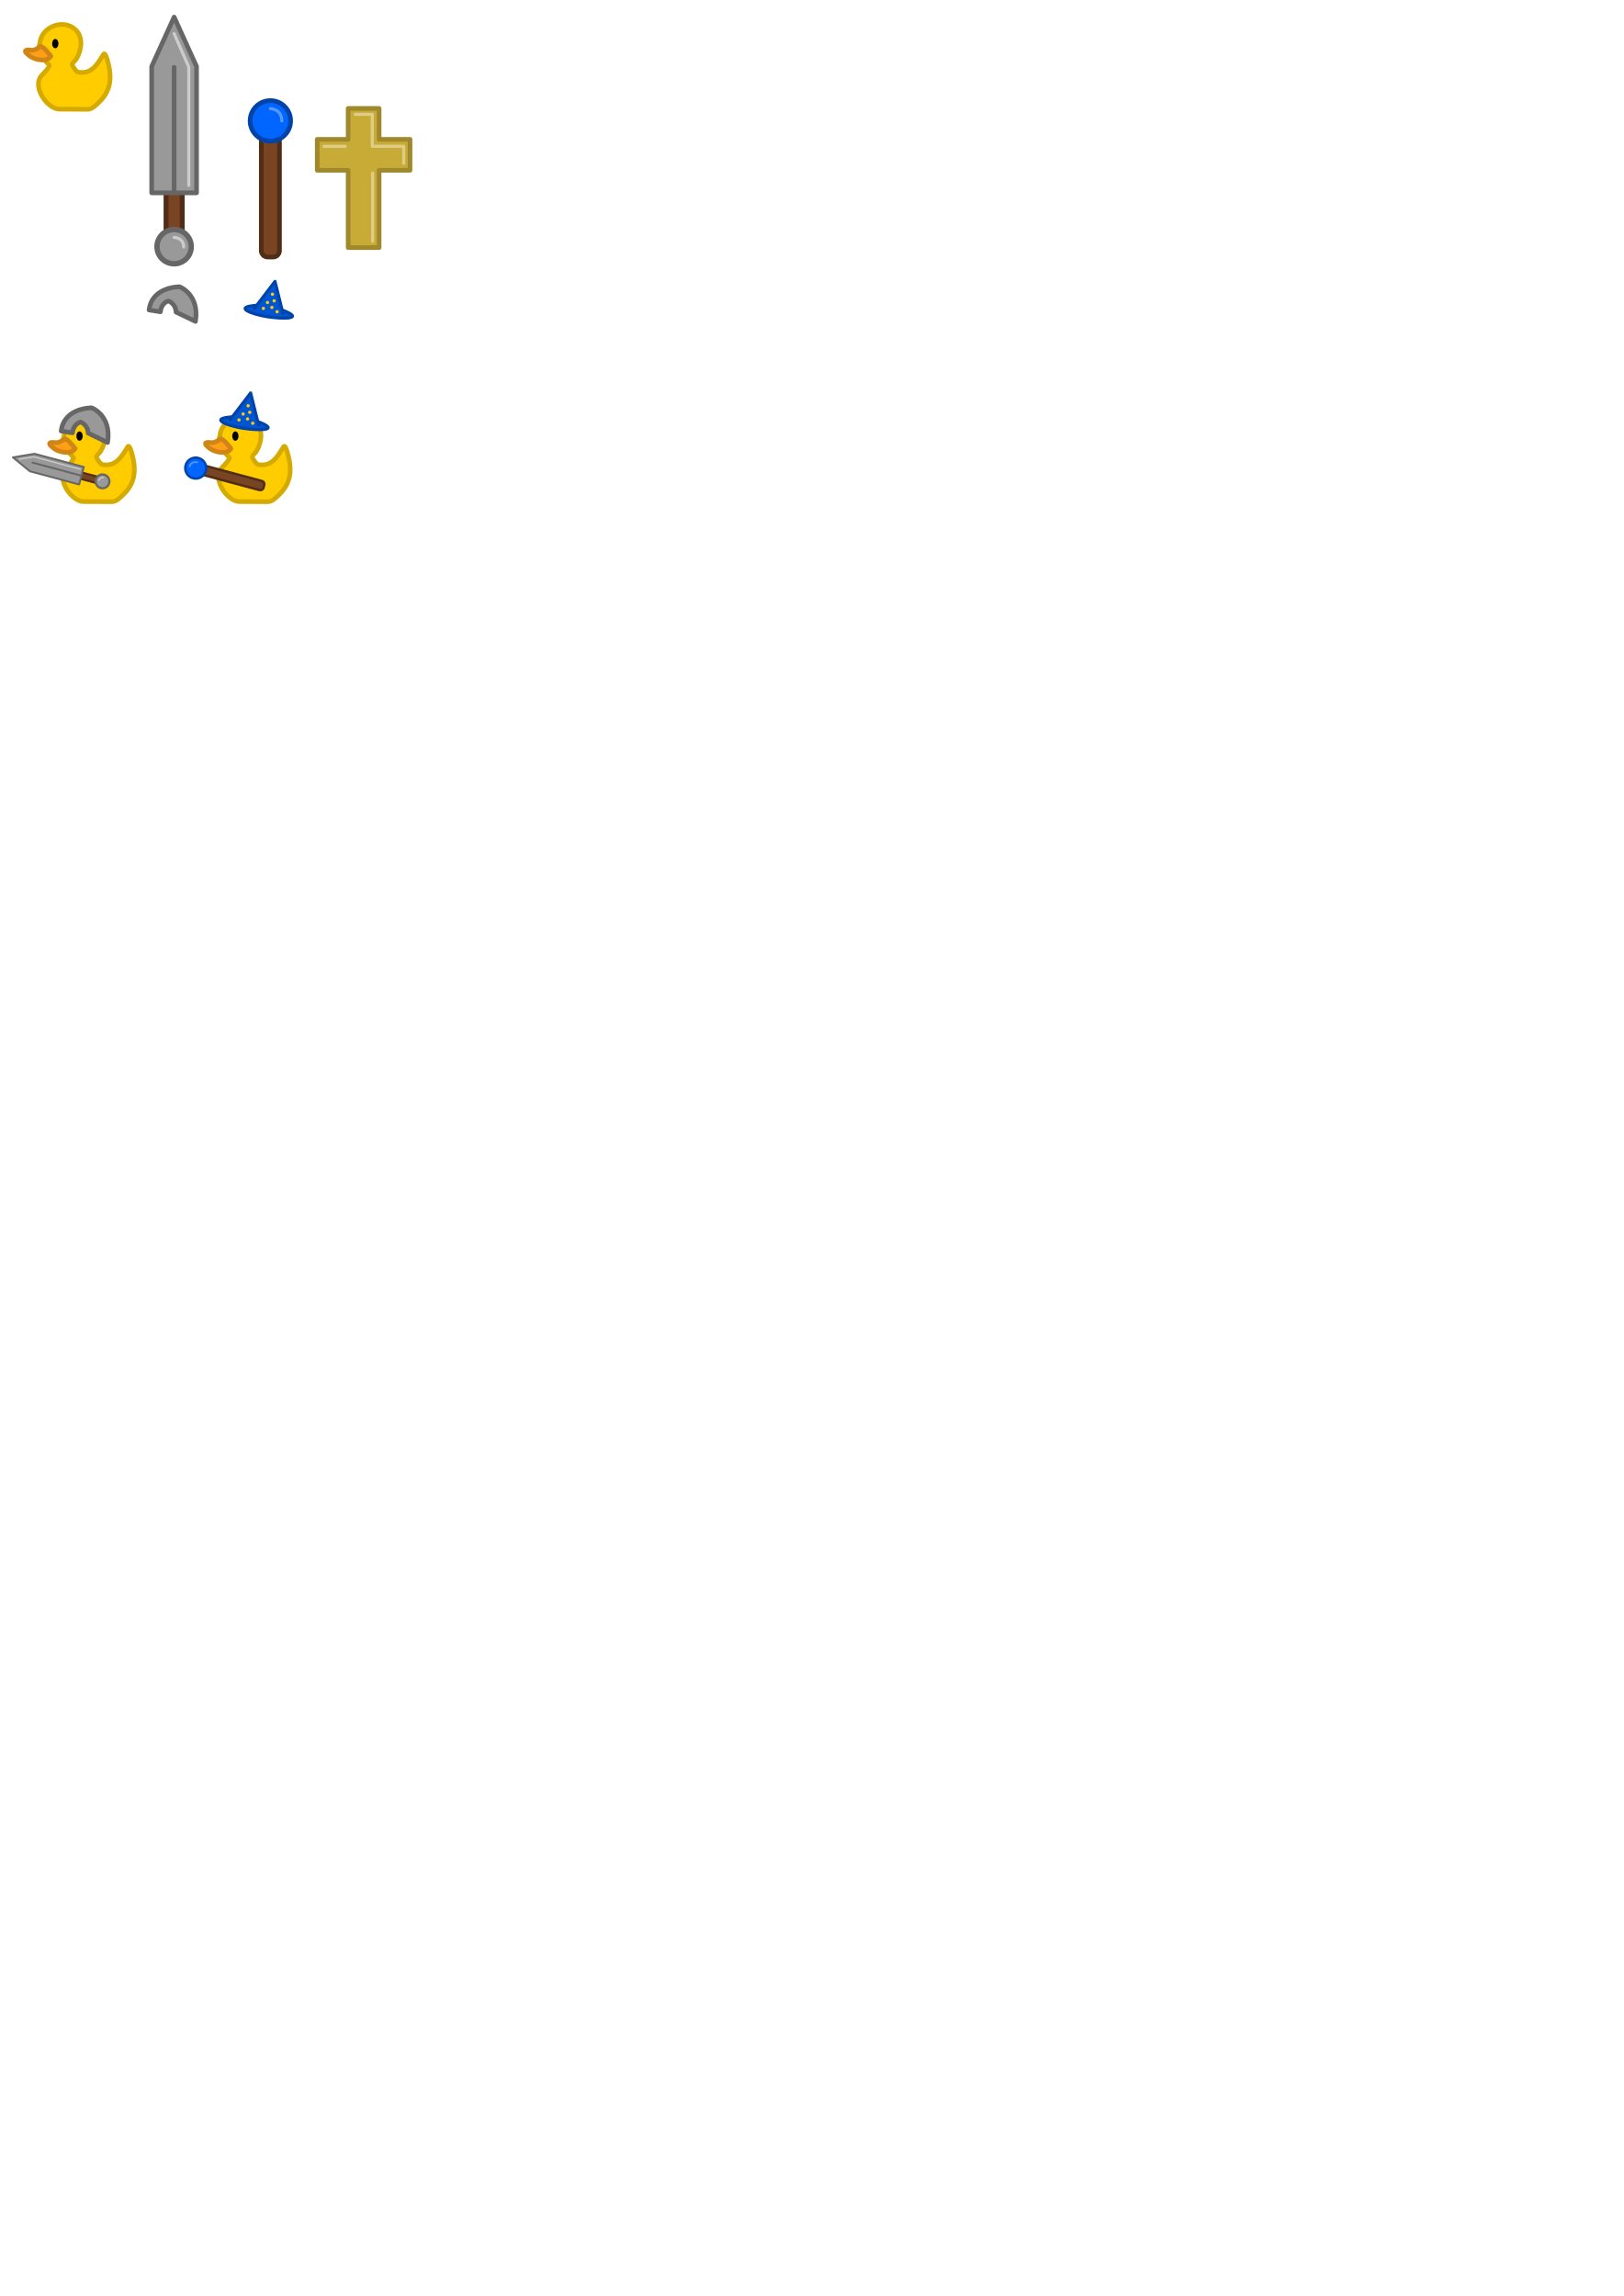
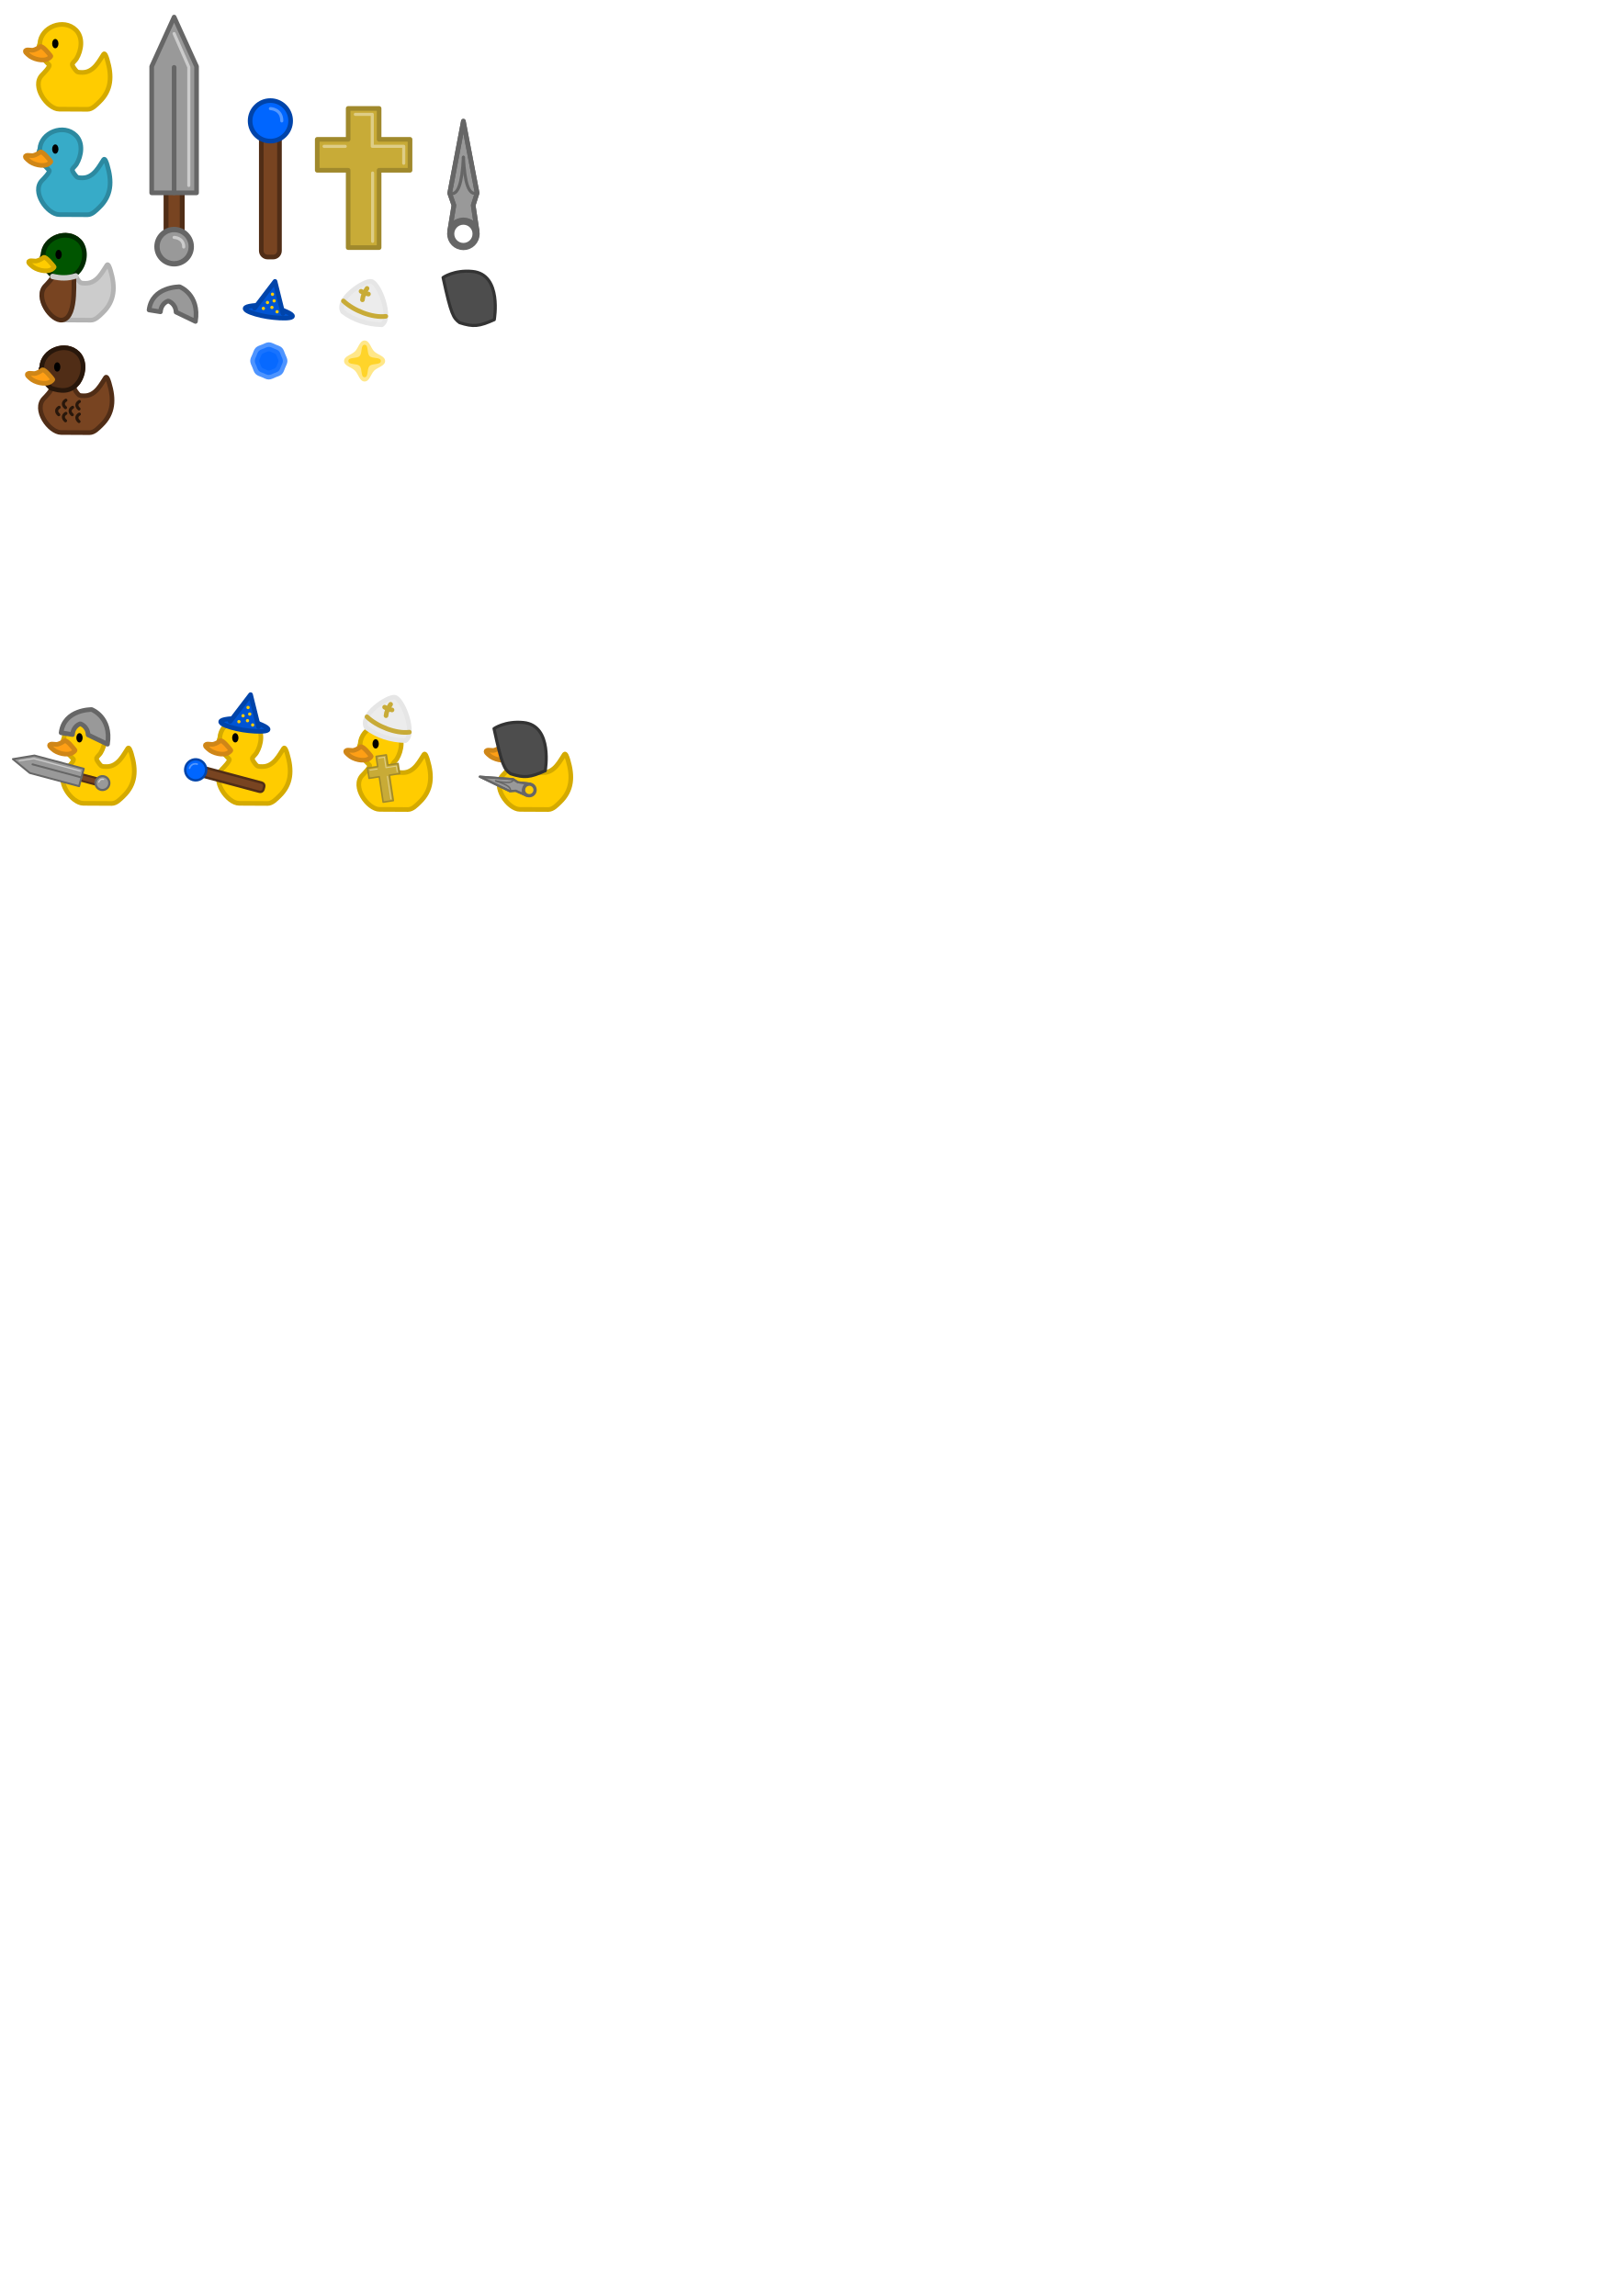
<svg xmlns="http://www.w3.org/2000/svg" xmlns:xlink="http://www.w3.org/1999/xlink" width="210mm" height="297mm" viewBox="0 0 210 297" version="1.1" id="svg1">
  <defs id="defs1" />
  <g id="layer1">
    <g id="g309-5" transform="translate(-73.71679,-89.89099)">
      <path style="fill:#ffcc00;fill-opacity:1;stroke:#d4aa00;stroke-width:0.6;stroke-linecap:round;stroke-linejoin:round;stroke-dasharray:none;stroke-dashoffset:0;stroke-opacity:1;paint-order:normal" d="m 78.865,95.555 c 0.114,-2.192 3.098,-3.351 4.67,-1.779 0.978,0.978 0.714,2.644 0.073,3.711 -0.142,0.236 -0.415,0.426 -0.533,0.665 -0.097,0.196 0.419,0.849 0.574,0.979 0.172,0.144 0.526,0.129 0.735,0.129 1.5,0 2.207,-1.601 2.737,-2.363 0.158,-0.227 0.359,0.36 0.459,0.692 0.646,2.145 0.568,3.966 -1.029,5.498 -0.412,0.395 -0.91,0.942 -1.514,0.942 -1.498,0 -2.737,-0.019 -3.664,-0.019 -1.518,0 -3.66,-2.978 -2.2,-4.438 0.133,-0.133 1.087,-1.104 0.905,-1.286 -0.7,-0.7 -1.697,-1.657 -1.215,-2.731 z" id="path305-7" />
      <path style="fill:#ff9f15;fill-opacity:1;stroke:#cf8617;stroke-width:0.6;stroke-linecap:round;stroke-linejoin:round;stroke-dasharray:none;stroke-dashoffset:0;stroke-opacity:1;paint-order:normal" d="m 78.945,95.909 c -0.256,0.187 -0.565,0.366 -0.875,0.453 -0.29,0.081 -0.709,-0.078 -0.954,0.019 -0.356,0.14 0.161,0.509 0.254,0.602 0.547,0.547 1.952,0.919 2.629,0.468 0.052,-0.035 0.353,-0.245 0.285,-0.327 -0.209,-0.252 -1.016,-1.302 -1.339,-1.214 z" id="path306-4" />
      <ellipse style="fill:#000000;fill-opacity:1;stroke:none;stroke-width:0.632;stroke-linecap:round;stroke-linejoin:round;stroke-dasharray:none;stroke-dashoffset:0;stroke-opacity:1;paint-order:normal" id="path309-1" cx="80.868" cy="95.535" rx="0.409" ry="0.601" />
    </g>
+     <g id="g309-5-3" transform="translate(-73.46537,-48.06432)">
+       <path style="fill:#784421;fill-opacity:1;stroke:#502d16;stroke-width:0.6;stroke-linecap:round;stroke-linejoin:round;stroke-dasharray:none;stroke-dashoffset:0;stroke-opacity:1;paint-order:normal" d="m 78.865,95.555 c 0.114,-2.192 3.098,-3.351 4.67,-1.779 0.978,0.978 0.714,2.644 0.073,3.711 -0.142,0.236 -0.415,0.426 -0.533,0.665 -0.097,0.196 0.419,0.849 0.574,0.979 0.172,0.144 0.526,0.129 0.735,0.129 1.5,0 2.207,-1.601 2.737,-2.363 0.158,-0.227 0.359,0.36 0.459,0.692 0.646,2.145 0.568,3.966 -1.029,5.498 -0.412,0.395 -0.91,0.942 -1.514,0.942 -1.498,0 -2.737,-0.019 -3.664,-0.019 -1.518,0 -3.66,-2.978 -2.2,-4.438 0.133,-0.133 1.087,-1.104 0.905,-1.286 -0.7,-0.7 -1.697,-1.657 -1.215,-2.731 z" id="path305-7-5" />
+       <path style="display:inline;fill:#502d16;fill-opacity:1;stroke:#28170b;stroke-width:0.6;stroke-linecap:round;stroke-linejoin:round;stroke-dasharray:none;stroke-dashoffset:0;stroke-opacity:1;paint-order:normal" d="m 78.865,95.555 c 0.114,-2.192 3.098,-3.351 4.67,-1.779 0.978,0.978 0.804,2.704 0.073,3.711 -1.023,1.41 -2.331,1.166 -3.529,0.799 -0.7,-0.7 -1.697,-1.657 -1.215,-2.731 z" id="path305-7-8-0-9" />
+       <path style="fill:#ff9f15;fill-opacity:1;stroke:#cf8617;stroke-width:0.6;stroke-linecap:round;stroke-linejoin:round;stroke-dasharray:none;stroke-dashoffset:0;stroke-opacity:1;paint-order:normal" d="m 78.945,95.909 c -0.256,0.187 -0.565,0.366 -0.875,0.453 -0.29,0.081 -0.709,-0.078 -0.954,0.019 -0.356,0.14 0.161,0.509 0.254,0.602 0.547,0.547 1.952,0.919 2.629,0.468 0.052,-0.035 0.353,-0.245 0.285,-0.327 -0.209,-0.252 -1.016,-1.302 -1.339,-1.214 z" id="path306-4-6" />
+       <ellipse style="fill:#000000;fill-opacity:1;stroke:none;stroke-width:0.632;stroke-linecap:round;stroke-linejoin:round;stroke-dasharray:none;stroke-dashoffset:0;stroke-opacity:1;paint-order:normal" id="path309-1-29" cx="80.868" cy="95.535" rx="0.409" ry="0.601" />
+       <path style="fill:none;stroke:#28170b;stroke-width:0.4;stroke-linecap:round;stroke-linejoin:round;stroke-dasharray:none;stroke-opacity:0.998;paint-order:stroke markers fill" d="m 81.983,99.838 c -0.429,0.25 -0.403,0.658 -0.045,0.956" id="path13" />
+       <path style="fill:none;stroke:#28170b;stroke-width:0.4;stroke-linecap:round;stroke-linejoin:round;stroke-dasharray:none;stroke-opacity:0.998;paint-order:stroke markers fill" d="m 82.855,100.752 c -0.429,0.25 -0.403,0.658 -0.045,0.956" id="path13-4" />
+       <path style="fill:none;stroke:#28170b;stroke-width:0.4;stroke-linecap:round;stroke-linejoin:round;stroke-dasharray:none;stroke-opacity:0.998;paint-order:stroke markers fill" d="m 83.727,100.002 c -0.429,0.25 -0.403,0.658 -0.045,0.956" id="path13-6" />
+       <path style="fill:none;stroke:#28170b;stroke-width:0.4;stroke-linecap:round;stroke-linejoin:round;stroke-dasharray:none;stroke-opacity:0.998;paint-order:stroke markers fill" d="m 83.727,101.634 c -0.429,0.25 -0.403,0.658 -0.045,0.956" id="path13-1" />
+       <path style="fill:none;stroke:#28170b;stroke-width:0.4;stroke-linecap:round;stroke-linejoin:round;stroke-dasharray:none;stroke-opacity:0.998;paint-order:stroke markers fill" d="m 81.11,100.752 c -0.429,0.25 -0.403,0.658 -0.045,0.956" id="path13-9" />
+       <path style="fill:none;stroke:#28170b;stroke-width:0.4;stroke-linecap:round;stroke-linejoin:round;stroke-dasharray:none;stroke-opacity:0.998;paint-order:stroke markers fill" d="m 81.983,101.535 c -0.429,0.25 -0.403,0.658 -0.045,0.956" id="path13-2" />
+     </g>
+     <g id="g309-5-0" transform="translate(-73.28835,-62.61608)">
+       <path style="fill:#cccccc;fill-opacity:1;stroke:#b3b3b3;stroke-width:0.6;stroke-linecap:round;stroke-linejoin:round;stroke-dasharray:none;stroke-dashoffset:0;stroke-opacity:1;paint-order:normal" d="m 78.865,95.555 c 0.114,-2.192 3.098,-3.351 4.67,-1.779 0.978,0.978 0.258,2.465 -0.382,3.533 -0.142,0.236 0.041,0.605 -0.077,0.843 -0.097,0.196 0.419,0.849 0.574,0.979 0.172,0.144 0.526,0.129 0.735,0.129 1.5,0 2.207,-1.601 2.737,-2.363 0.158,-0.227 0.359,0.36 0.459,0.692 0.646,2.145 0.568,3.966 -1.029,5.498 -0.412,0.395 -0.91,0.942 -1.514,0.942 -1.498,0 -2.737,-0.019 -3.664,-0.019 -1.518,0 -3.66,-2.978 -2.2,-4.438 0.133,-0.133 1.087,-1.104 0.905,-1.286 -0.7,-0.7 -1.697,-1.657 -1.215,-2.731 z" id="path305-7-8" />
+       <path style="fill:#784421;fill-opacity:1;stroke:#502d16;stroke-width:0.6;stroke-linecap:round;stroke-linejoin:round;stroke-dasharray:none;stroke-dashoffset:0;stroke-opacity:1;paint-order:normal" d="m 78.865,95.555 c 0.114,-2.192 3.098,-3.351 4.67,-1.779 0.978,0.978 0.258,2.465 -0.382,3.533 -0.142,0.236 0.026,0.668 -0.238,0.698 -0.263,0.03 0.518,5.636 -1.54,6.004 -1.477,0.264 -3.66,-2.978 -2.2,-4.438 0.133,-0.133 1.087,-1.104 0.905,-1.286 -0.7,-0.7 -1.697,-1.657 -1.215,-2.731 z" id="path305-7-8-02" />
+       <path style="display:inline;fill:#005500;fill-opacity:1;stroke:#002b00;stroke-width:0.6;stroke-linecap:round;stroke-linejoin:round;stroke-dasharray:none;stroke-dashoffset:0;stroke-opacity:1;paint-order:normal" d="m 78.865,95.555 c 0.114,-2.192 3.098,-3.351 4.67,-1.779 0.978,0.978 0.804,2.704 0.073,3.711 -1.023,1.41 -2.331,1.166 -3.529,0.799 -0.7,-0.7 -1.697,-1.657 -1.215,-2.731 z" id="path305-7-8-0" />
+       <path style="fill:none;fill-opacity:1;stroke:#cccccc;stroke-width:0.7;stroke-linecap:round;stroke-linejoin:round;stroke-dasharray:none;stroke-opacity:1;paint-order:stroke markers fill" d="m 80.101,98.377 c 1.019,0.243 1.935,0.274 2.982,-0.064" id="path22" />
+       <path style="fill:#ffcc00;fill-opacity:1;stroke:#d4aa00;stroke-width:0.6;stroke-linecap:round;stroke-linejoin:round;stroke-dasharray:none;stroke-dashoffset:0;stroke-opacity:1;paint-order:normal" d="m 78.945,95.909 c -0.256,0.187 -0.565,0.366 -0.875,0.453 -0.29,0.081 -0.709,-0.078 -0.954,0.019 -0.356,0.14 0.161,0.509 0.254,0.602 0.547,0.547 1.952,0.919 2.629,0.468 0.052,-0.035 0.353,-0.245 0.285,-0.327 -0.209,-0.252 -1.016,-1.302 -1.339,-1.214 z" id="path306-4-5" />
+       <ellipse style="fill:#000000;fill-opacity:1;stroke:none;stroke-width:0.632;stroke-linecap:round;stroke-linejoin:round;stroke-dasharray:none;stroke-dashoffset:0;stroke-opacity:1;paint-order:normal" id="path309-1-0" cx="80.868" cy="95.535" rx="0.409" ry="0.601" />
+     </g>
+     <g id="g309-5-7" transform="translate(-73.71679,-76.25354)">
+       <path style="fill:#37abc8;fill-opacity:1;stroke:#2c89a0;stroke-width:0.6;stroke-linecap:round;stroke-linejoin:round;stroke-dasharray:none;stroke-dashoffset:0;stroke-opacity:1;paint-order:normal" d="m 78.865,95.555 c 0.114,-2.192 3.098,-3.351 4.67,-1.779 0.978,0.978 0.714,2.644 0.073,3.711 -0.142,0.236 -0.415,0.426 -0.533,0.665 -0.097,0.196 0.419,0.849 0.574,0.979 0.172,0.144 0.526,0.129 0.735,0.129 1.5,0 2.207,-1.601 2.737,-2.363 0.158,-0.227 0.359,0.36 0.459,0.692 0.646,2.145 0.568,3.966 -1.029,5.498 -0.412,0.395 -0.91,0.942 -1.514,0.942 -1.498,0 -2.737,-0.019 -3.664,-0.019 -1.518,0 -3.66,-2.978 -2.2,-4.438 0.133,-0.133 1.087,-1.104 0.905,-1.286 -0.7,-0.7 -1.697,-1.657 -1.215,-2.731 z" id="path305-7-2" />
+       <path style="fill:#ff9f15;fill-opacity:1;stroke:#cf8617;stroke-width:0.6;stroke-linecap:round;stroke-linejoin:round;stroke-dasharray:none;stroke-dashoffset:0;stroke-opacity:1;paint-order:normal" d="m 78.945,95.909 c -0.256,0.187 -0.565,0.366 -0.875,0.453 -0.29,0.081 -0.709,-0.078 -0.954,0.019 -0.356,0.14 0.161,0.509 0.254,0.602 0.547,0.547 1.952,0.919 2.629,0.468 0.052,-0.035 0.353,-0.245 0.285,-0.327 -0.209,-0.252 -1.016,-1.302 -1.339,-1.214 z" id="path306-4-9" />
+       <ellipse style="fill:#000000;fill-opacity:1;stroke:none;stroke-width:0.632;stroke-linecap:round;stroke-linejoin:round;stroke-dasharray:none;stroke-dashoffset:0;stroke-opacity:1;paint-order:normal" id="path309-1-2" cx="80.868" cy="95.535" rx="0.409" ry="0.601" />
+     </g>
    <g id="g1" transform="translate(-6.610538,6.670045)">
+       <path style="display:none;fill:#666666;fill-opacity:0.574;stroke:none;stroke-width:0.6;stroke-linecap:round;stroke-linejoin:round;stroke-dasharray:none;stroke-opacity:0.998;paint-order:stroke markers fill" d="m 32.032,18.275 c 0,-10.1 4.422,-16.88 13.289,-16.88 C 43.249,-2.333 34.644,-5.794 29.131,-4.463" id="path7" />
      <rect style="fill:#784421;stroke:#502d16;stroke-width:0.633;stroke-linecap:round;stroke-linejoin:round;stroke-dasharray:none;stroke-opacity:0.998;paint-order:normal" id="rect1" width="2.09" height="5.879" x="28.085" y="17.672" />
      <path style="fill:#999999;stroke:#666666;stroke-width:0.6;stroke-linecap:round;stroke-linejoin:round;stroke-dasharray:none;stroke-opacity:0.998;paint-order:normal" d="m 26.229,1.928 v 16.347 h 5.803 V 1.928 l -2.901,-6.391 z" id="path17" />
      <ellipse style="fill:#999999;stroke:#666666;stroke-width:0.692;stroke-linecap:round;stroke-linejoin:round;stroke-dasharray:none;stroke-opacity:0.998;paint-order:normal" id="path1" cx="29.131" cy="25.238" rx="2.216" ry="2.216" />
      <path style="fill:#999999;stroke:#666666;stroke-width:0.6;stroke-linecap:round;stroke-linejoin:round;stroke-dasharray:none;stroke-opacity:0.998;paint-order:normal" d="M 29.131,18.275 V 2.043 Z" id="path18" />
      <path style="fill:none;stroke:#cccccc;stroke-width:0.4;stroke-linecap:round;stroke-linejoin:round;stroke-dasharray:none;stroke-opacity:0.998;paint-order:normal" d="m 29.131,24.038 c 0,0 1.239,0.032 1.239,1.239" id="path6" />
      <path style="fill:none;stroke:#cccccc;stroke-width:0.4;stroke-linecap:round;stroke-linejoin:round;stroke-dasharray:none;stroke-opacity:0.998;paint-order:normal" d="m 29.131,-2.327 1.897,4.334 V 17.319" id="path5" />
    </g>
    <g id="g2">
      <rect style="fill:#784421;stroke:#502d16;stroke-width:0.6;stroke-linecap:round;stroke-linejoin:round;stroke-dasharray:none;stroke-opacity:0.998;paint-order:normal" id="rect1-0" width="2.353" height="17.308" x="33.793" y="15.941" ry="0.821" />
      <ellipse style="fill:#0066ff;stroke:#0044aa;stroke-width:0.6;stroke-linecap:round;stroke-linejoin:round;stroke-dasharray:none;stroke-opacity:0.998;paint-order:normal" id="path1-8" cx="34.969" cy="15.632" rx="2.62" ry="2.62" />
      <path style="fill:none;stroke:#5599ff;stroke-width:0.4;stroke-linecap:round;stroke-linejoin:round;stroke-dasharray:none;stroke-opacity:0.998;paint-order:normal" d="m 34.969,14.049 c 0,0 1.476,0.019 1.476,1.592" id="path4" />
    </g>
    <g id="g9">
      <path style="fill:#c8ab37;stroke:#a0892c;stroke-width:0.6;stroke-linecap:round;stroke-linejoin:round;stroke-dasharray:none;stroke-opacity:0.998;paint-order:normal" d="m 45.031,32.026 h 4 v -10 h 4 v -4 h -4 v -4 h -4 v 4 h -4 v 4 l 4,1e-6 z" id="path2" />
      <path d="m 41.912,18.932 h 2.739" style="fill:none;stroke:#decd87;stroke-width:0.4;stroke-linecap:round;stroke-linejoin:round;stroke-dasharray:none;stroke-opacity:0.998;paint-order:stroke markers fill" id="path1-9" />
      <path style="fill:none;stroke:#decd87;stroke-width:0.4;stroke-linecap:round;stroke-linejoin:round;stroke-dasharray:none;stroke-opacity:0.998;paint-order:stroke markers fill" d="M 48.193,31.219 V 22.384" id="path9" />
      <path style="fill:none;stroke:#decd87;stroke-width:0.4;stroke-linecap:round;stroke-linejoin:round;stroke-dasharray:none;stroke-opacity:0.998;paint-order:stroke markers fill" d="m 52.216,21.119 v -2.196 h -4.069 l 5.14e-4,-4.13 h -2.194" id="path8" />
    </g>
    <path style="fill:#999999;stroke:#666666;stroke-width:0.6;stroke-linecap:round;stroke-linejoin:round;stroke-dasharray:none;stroke-opacity:0.998;paint-order:normal" d="m 19.281,40.096 1.469,0.237 c 0.108,-1.165 1.011,-1.398 1.011,-1.398 0,0 0.955,0.285 1.009,1.437 l 2.509,1.207 c 0.565,-3.506 -2.05,-4.483 -2.05,-4.483 0,0 -3.576,-0.055 -3.949,3.001 z" id="path3" />
-     <g id="g11">
+     <g id="g11" transform="translate(-0.00706945,39.02997)">
      <use x="0" y="0" xlink:href="#g309-5" id="use9" transform="translate(3.13578,50.76382)" />
      <use x="0" y="0" xlink:href="#path3" id="use10" transform="translate(-11.36824,15.65813)" />
      <use x="0" y="0" xlink:href="#g1" id="use11" transform="matrix(0.1045204,-0.3900755,0.3900755,0.1045204,-1.544536,67.71548)" />
    </g>
    <g id="g12" transform="translate(26.70656,36.09714)">
-       <path style="fill:#0055d4;stroke:#0044aa;stroke-width:0.4;stroke-linecap:round;stroke-linejoin:round;stroke-dasharray:none;stroke-opacity:0.998;paint-order:normal" d="m 6.461,3.4 c -3.095,0.215 -0.628,1.15 1.396,1.472 2.024,0.322 4.998,0.319 1.988,-0.848" id="path11" />
-       <path style="fill:#0055d4;stroke:#0044aa;stroke-width:0.4;stroke-linecap:round;stroke-linejoin:round;stroke-dasharray:none;stroke-opacity:0.998;paint-order:normal" d="M 9.89,4.453 8.861,0.304 6.218,3.766" id="path12" />
+       <path style="fill:#0055d4;stroke:#0044aa;stroke-width:0.6;stroke-linecap:round;stroke-linejoin:round;stroke-dasharray:none;stroke-opacity:0.998;paint-order:normal" d="m 6.461,3.4 c -3.095,0.215 -0.628,1.15 1.396,1.472 2.024,0.322 4.998,0.319 1.988,-0.848" id="path11" />
+       <path style="fill:#0055d4;stroke:#0044aa;stroke-width:0.6;stroke-linecap:round;stroke-linejoin:round;stroke-dasharray:none;stroke-opacity:0.998;paint-order:normal" d="M 9.89,4.453 8.861,0.304 6.218,3.766" id="path12" />
      <circle style="fill:#ffcc00;stroke:none;stroke-width:0.2;stroke-linecap:round;stroke-linejoin:round;stroke-dasharray:none;stroke-opacity:0.998;paint-order:normal" id="path14" cx="7.354" cy="3.798" r="0.214" />
      <circle style="fill:#ffcc00;stroke:none;stroke-width:0.2;stroke-linecap:round;stroke-linejoin:round;stroke-dasharray:none;stroke-opacity:0.998;paint-order:normal" id="path14-8" cx="7.889" cy="3.033" r="0.214" />
      <circle style="fill:#ffcc00;stroke:none;stroke-width:0.2;stroke-linecap:round;stroke-linejoin:round;stroke-dasharray:none;stroke-opacity:0.998;paint-order:normal" id="path14-6" cx="9.132" cy="4.227" r="0.214" />
      <circle style="fill:#ffcc00;stroke:none;stroke-width:0.2;stroke-linecap:round;stroke-linejoin:round;stroke-dasharray:none;stroke-opacity:0.998;paint-order:normal" id="path14-69" cx="8.463" cy="3.669" r="0.214" />
      <circle style="fill:#ffcc00;stroke:none;stroke-width:0.2;stroke-linecap:round;stroke-linejoin:round;stroke-dasharray:none;stroke-opacity:0.998;paint-order:normal" id="path14-2" cx="8.749" cy="2.818" r="0.214" />
      <circle style="fill:#ffcc00;stroke:none;stroke-width:0.2;stroke-linecap:round;stroke-linejoin:round;stroke-dasharray:none;stroke-opacity:0.998;paint-order:normal" id="path14-5" cx="8.534" cy="1.967" r="0.214" />
    </g>
-     <use x="0" y="0" xlink:href="#g309-5" id="use12" transform="translate(23.28891,50.76382)" />
-     <use x="0" y="0" xlink:href="#g12" id="use13" transform="translate(-3.152405,14.42477)" style="fill:#ffcc00" />
-     <use x="0" y="0" xlink:href="#g2" id="use14" transform="matrix(0.1341173,-0.5005327,0.5005327,0.1341173,12.80043,75.95892)" />
+     <g id="g23" transform="translate(-0.00706945,39.02997)">
+       <use x="0" y="0" xlink:href="#g309-5" id="use12" transform="translate(23.28891,50.76382)" />
+       <use x="0" y="0" xlink:href="#g12" id="use13" transform="translate(-3.152405,14.42477)" style="fill:#ffcc00" />
+       <use x="0" y="0" xlink:href="#g2" id="use14" transform="matrix(0.1341173,-0.5005327,0.5005327,0.1341173,12.80043,75.95892)" />
+     </g>
+     <g id="g20" transform="translate(38.52063,36.85158)">
+       <path style="fill:#ececec;stroke:#e6e6e6;stroke-width:0.6;stroke-linecap:round;stroke-linejoin:round;stroke-dasharray:none;stroke-opacity:0.998;paint-order:normal" d="M 5.814,3.488 C 7.23,4.55 8.915,5.106 10.87,5.157 12.235,4.31 10.544,-0.265 9.479,-0.455 8.62,-0.608 4.841,1.833 5.814,3.488 Z" id="path15" />
+       <path style="fill:none;stroke:#c8ab37;stroke-width:0.6;stroke-linecap:round;stroke-linejoin:round;stroke-dasharray:none;stroke-opacity:0.998;paint-order:normal" d="M 5.894,2.078 C 7.173,3.303 9.628,4.296 11.373,4.064" id="path16" />
+       <path style="fill:none;stroke:#c8ab37;stroke-width:0.6;stroke-linecap:round;stroke-linejoin:round;stroke-dasharray:none;stroke-opacity:0.998;paint-order:normal" d="M 8.95,0.456 C 8.597,0.971 8.399,1.463 8.356,1.93" id="path19" />
+       <path style="fill:none;stroke:#c8ab37;stroke-width:0.6;stroke-linecap:round;stroke-linejoin:round;stroke-dasharray:none;stroke-opacity:0.998;paint-order:normal" d="M 8.175,0.831 C 8.446,0.998 8.765,1.117 9.131,1.189" id="path20" />
+     </g>
+     <g id="g22" transform="translate(-0.00706945,39.02997)">
+       <use x="0" y="0" xlink:href="#g309-5" id="use20" transform="translate(41.44079,51.54839)" />
+       <use x="0" y="0" xlink:href="#g20" id="use21" transform="translate(3.05712,14.7646)" />
+       <use x="0" y="0" xlink:href="#g9" id="use22" transform="matrix(0.3286899,-0.05027876,0.05027876,0.3286899,33.14931,56.47212)" />
+     </g>
+     <g id="g25" style="stroke-width:0.6;stroke-dasharray:none">
+       <path style="fill:#999999;stroke:#666666;stroke-width:0.6;stroke-linecap:round;stroke-linejoin:round;stroke-dasharray:none;stroke-opacity:0.998;paint-order:normal" d="m 58.161,29.895 0.543,-3.337 -0.543,-1.566 1.769,-9.319 1.775,9.293 -0.504,1.593 0.499,3.337 c -0.158,-1.126 -0.932,-1.292 -1.767,-1.292 -0.834,-4e-6 -1.621,0.151 -1.772,1.292 z" id="path24-7" />
+       <circle style="fill:none;stroke:#666666;stroke-width:0.929;stroke-linecap:round;stroke-linejoin:round;stroke-dasharray:none;stroke-opacity:0.998;paint-order:normal" id="path23-8" cx="59.933" cy="30.247" r="1.644" />
+       <path style="fill:none;stroke:#666666;stroke-width:0.4;stroke-linecap:round;stroke-linejoin:round;stroke-dasharray:none;stroke-opacity:0.998;paint-order:normal" d="m 58.161,24.992 c 1.067,0.393 1.604,-1.241 1.772,-4.63" id="path25" />
+       <use x="0" y="0" xlink:href="#path25" id="use26" transform="matrix(-1,0,0,1,119.8668,-0.02680999)" style="stroke:#b3b3b3" />
+       <path style="fill:none;stroke:#666666;stroke-width:0.6;stroke-linecap:round;stroke-linejoin:round;stroke-dasharray:none;stroke-opacity:0.998;paint-order:normal" d="m 58.161,29.895 0.543,-3.337 -0.543,-1.566 1.769,-9.319 1.775,9.293 -0.504,1.593 0.499,3.337 c -0.158,-1.126 -0.932,-1.292 -1.767,-1.292 -0.834,-4e-6 -1.621,0.151 -1.772,1.292 z" id="path24-7-0" />
+     </g>
+     <path style="fill:#4d4d4d;stroke:#333333;stroke-width:0.4;stroke-linecap:round;stroke-linejoin:round;stroke-dasharray:none;stroke-opacity:0.998;paint-order:normal" d="m 57.304,35.901 c 1.042,4.802 1.32,5.238 2.151,5.846 1.787,0.563 2.481,0.488 4.472,-0.394 0,0 1.055,-5.86 -2.818,-6.241 -2.376,-0.234 -3.805,0.789 -3.805,0.789 z" id="path26-5" />
+     <g id="g7">
+       <use x="0" y="0" xlink:href="#g309-5" id="use28" transform="translate(59.5856,90.57836)" />
+       <use x="0" y="0" xlink:href="#g25" id="use30" transform="matrix(0.1177285,-0.4393688,0.4393688,0.1177285,48.1118,124.9542)" />
+       <use x="0" y="0" xlink:href="#path26-5" id="use31" transform="translate(6.589787,58.34948)" />
+     </g>
+     <g id="g17" transform="matrix(0.1214557,0,0,0.1214557,18.73878,39.26403)">
+       <use x="0" y="0" xlink:href="#path10" id="use17" transform="matrix(1.930925,0,0,1.930925,-122.8689,-56.88519)" />
+       <use x="0" y="0" xlink:href="#path10" id="use16" transform="matrix(1.459386,0,0,1.459386,-60.63238,-28.07125)" />
+       <path style="fill:#0066ff;fill-opacity:0.693;stroke:none;stroke-width:0.6;stroke-linecap:round;stroke-linejoin:round;stroke-dasharray:none;stroke-opacity:0.998;paint-order:stroke markers fill" id="path10" d="M 30.607,69.262 C 27.024,70.992 23.685,73.307 19.712,73.534 15.74,73.76 12.16,71.838 8.403,70.527 4.647,69.216 0.648,68.492 -2.32,65.844 -5.289,63.195 -6.462,59.304 -8.191,55.721 -9.92,52.138 -12.236,48.799 -12.462,44.826 c -0.226,-3.972 1.696,-7.553 3.007,-11.309 1.311,-3.756 2.035,-7.755 4.683,-10.724 2.649,-2.969 6.539,-4.141 10.123,-5.871 3.583,-1.729 6.922,-4.045 10.894,-4.271 3.972,-0.226 7.553,1.696 11.309,3.007 3.756,1.311 7.755,2.035 10.724,4.683 2.969,2.649 4.141,6.539 5.871,10.123 1.729,3.583 4.045,6.922 4.271,10.894 0.226,3.972 -1.696,7.553 -3.007,11.309 -1.311,3.756 -2.035,7.755 -4.683,10.724 -2.649,2.969 -6.539,4.141 -10.123,5.871 z" transform="matrix(0.2228428,0.2518008,-0.2518008,0.2228428,138.8302,46.9761)" />
+     </g>
+     <g id="g21" transform="matrix(0.8709161,0,0,0.8709161,6.086816,6.028004)">
+       <path style="fill:#ffdd55;fill-opacity:0.693;stroke:none;stroke-width:0.6;stroke-linecap:round;stroke-linejoin:round;stroke-dasharray:none;stroke-opacity:0.998;paint-order:stroke markers fill" id="path21-2" d="m 47.41,47.511 c -0.411,0.411 -1.125,-0.106 -1.706,-0.106 -0.581,0 -1.295,0.517 -1.706,0.106 -0.411,-0.411 0.106,-1.125 0.106,-1.706 0,-0.581 -0.517,-1.295 -0.106,-1.706 0.411,-0.411 1.125,0.106 1.706,0.106 0.581,0 1.295,-0.517 1.706,-0.106 0.411,0.411 -0.106,1.125 -0.106,1.706 0,0.581 0.517,1.295 0.106,1.706 z" transform="matrix(0.892668,-0.892668,0.892668,0.892668,-34.53239,46.60809)" />
+       <path style="fill:#ffcc00;fill-opacity:0.693;stroke:none;stroke-width:0.6;stroke-linecap:round;stroke-linejoin:round;stroke-dasharray:none;stroke-opacity:0.998;paint-order:stroke markers fill" id="path21" d="m 47.41,47.511 c -0.44,0.44 -1.084,-0.661 -1.706,-0.661 -0.622,0 -1.266,1.101 -1.706,0.661 -0.44,-0.44 0.661,-1.084 0.661,-1.706 0,-0.622 -1.101,-1.266 -0.661,-1.706 0.44,-0.44 1.084,0.661 1.706,0.661 0.622,0 1.266,-1.101 1.706,-0.661 0.44,0.44 -0.661,1.084 -0.661,1.706 0,0.622 1.101,1.266 0.661,1.706 z" transform="rotate(-45,47.50758,44.50061)" />
+     </g>
  </g>
</svg>
